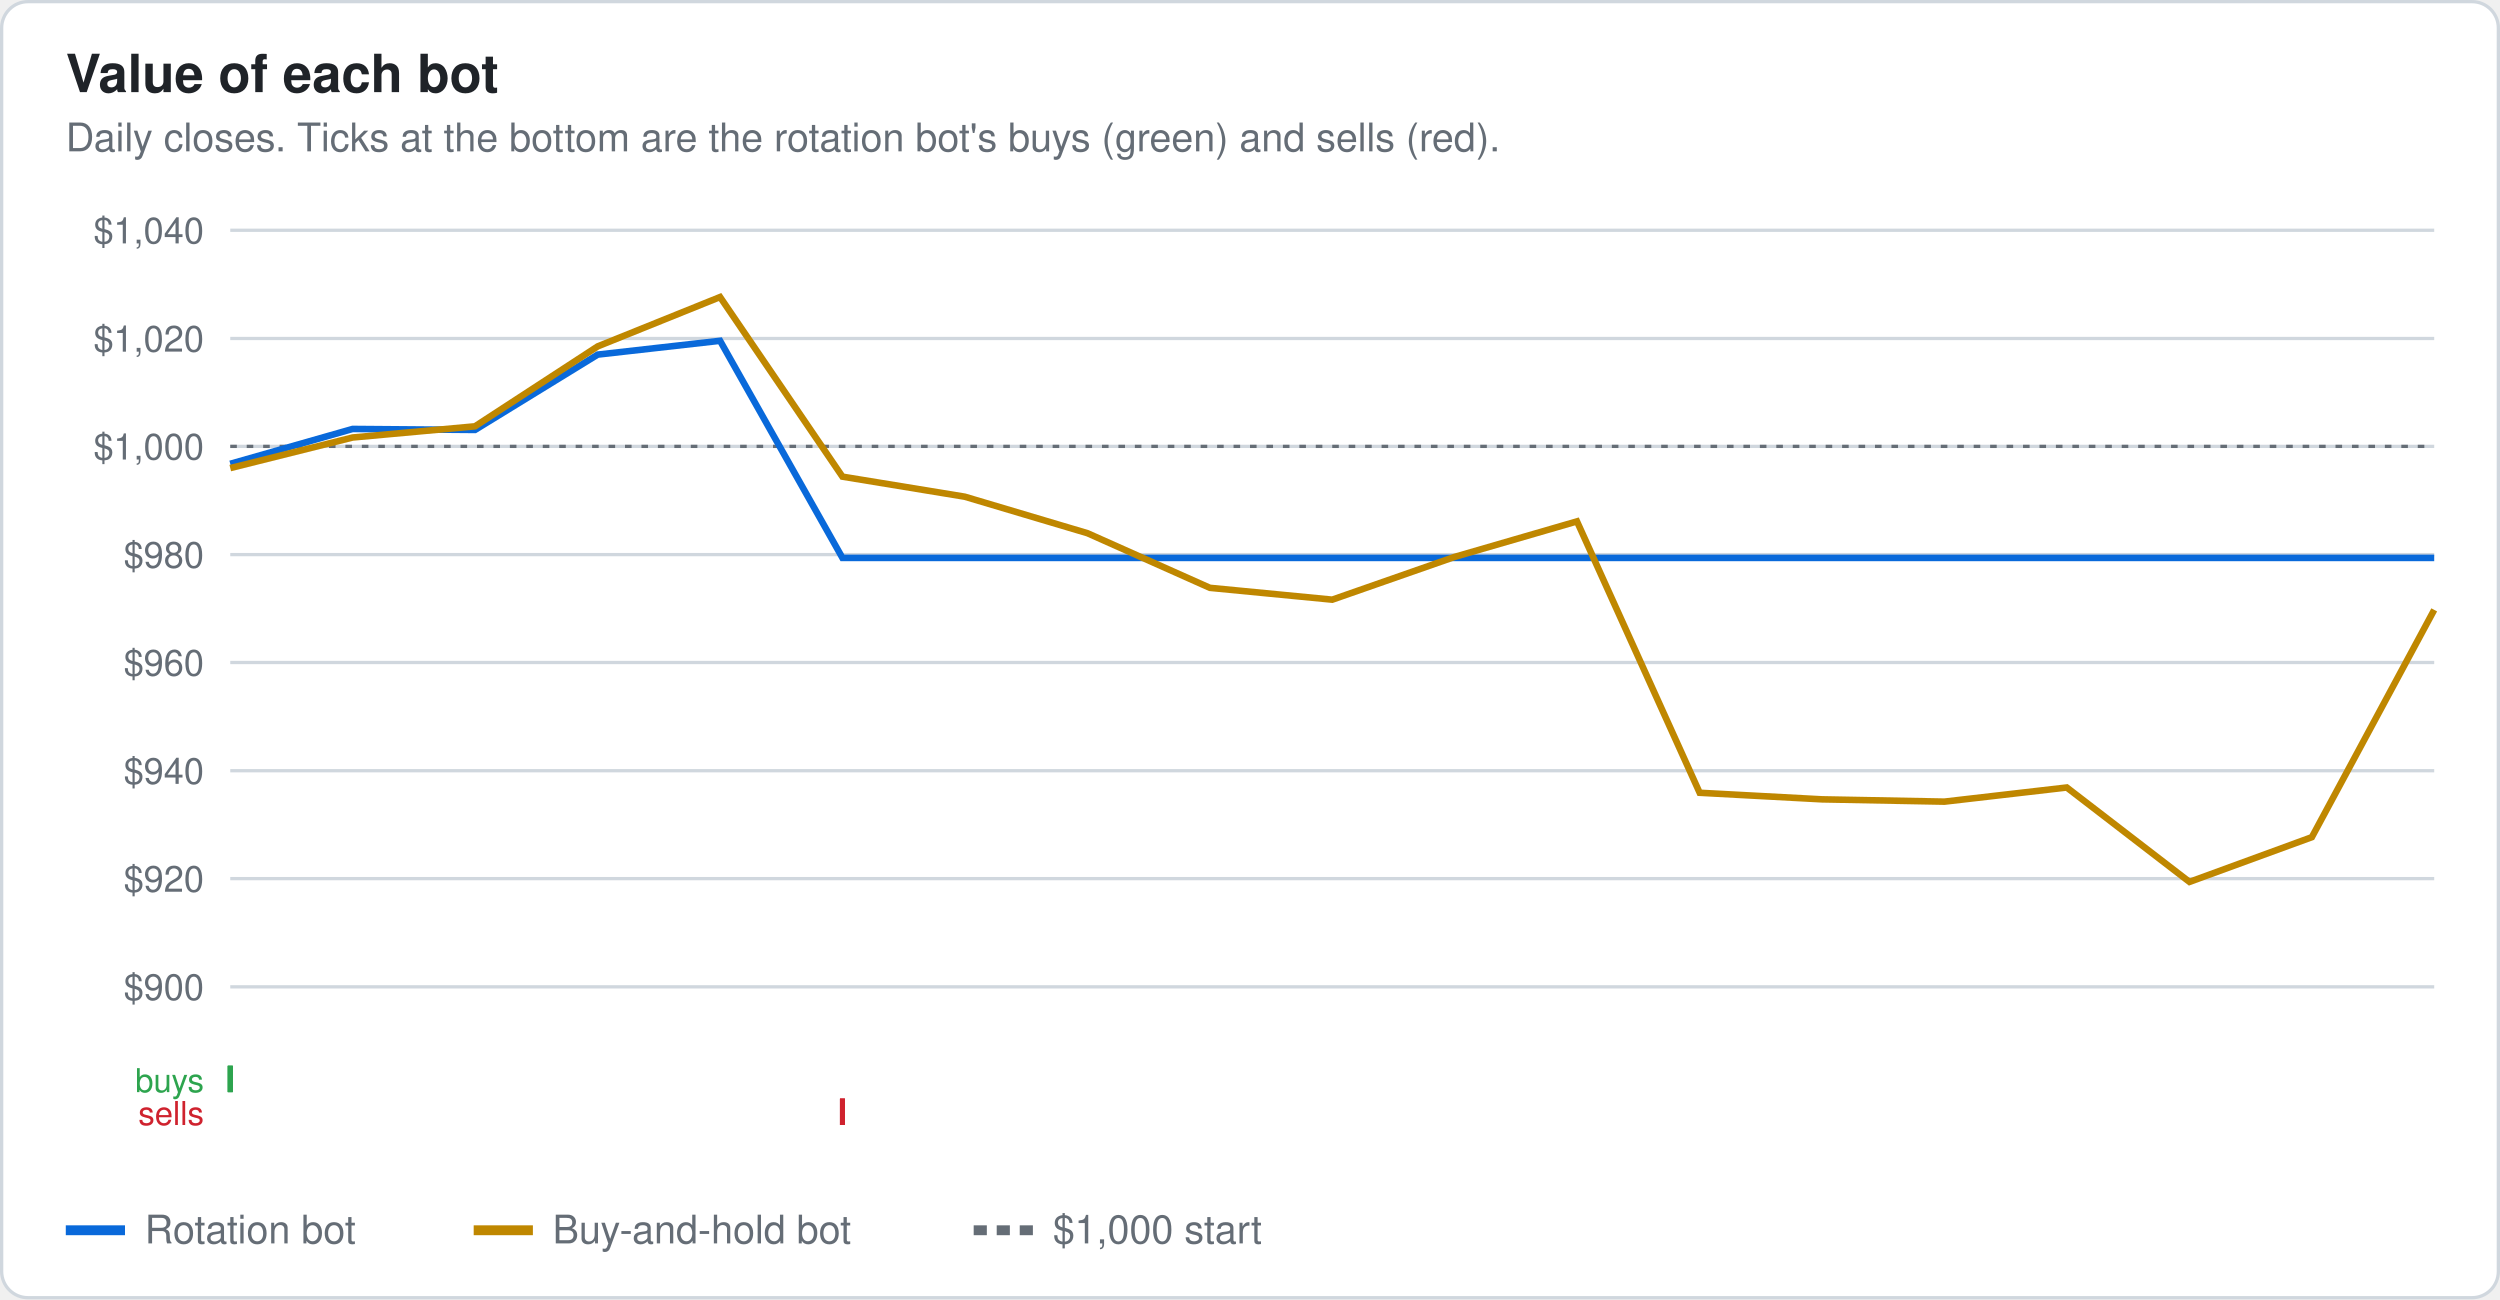
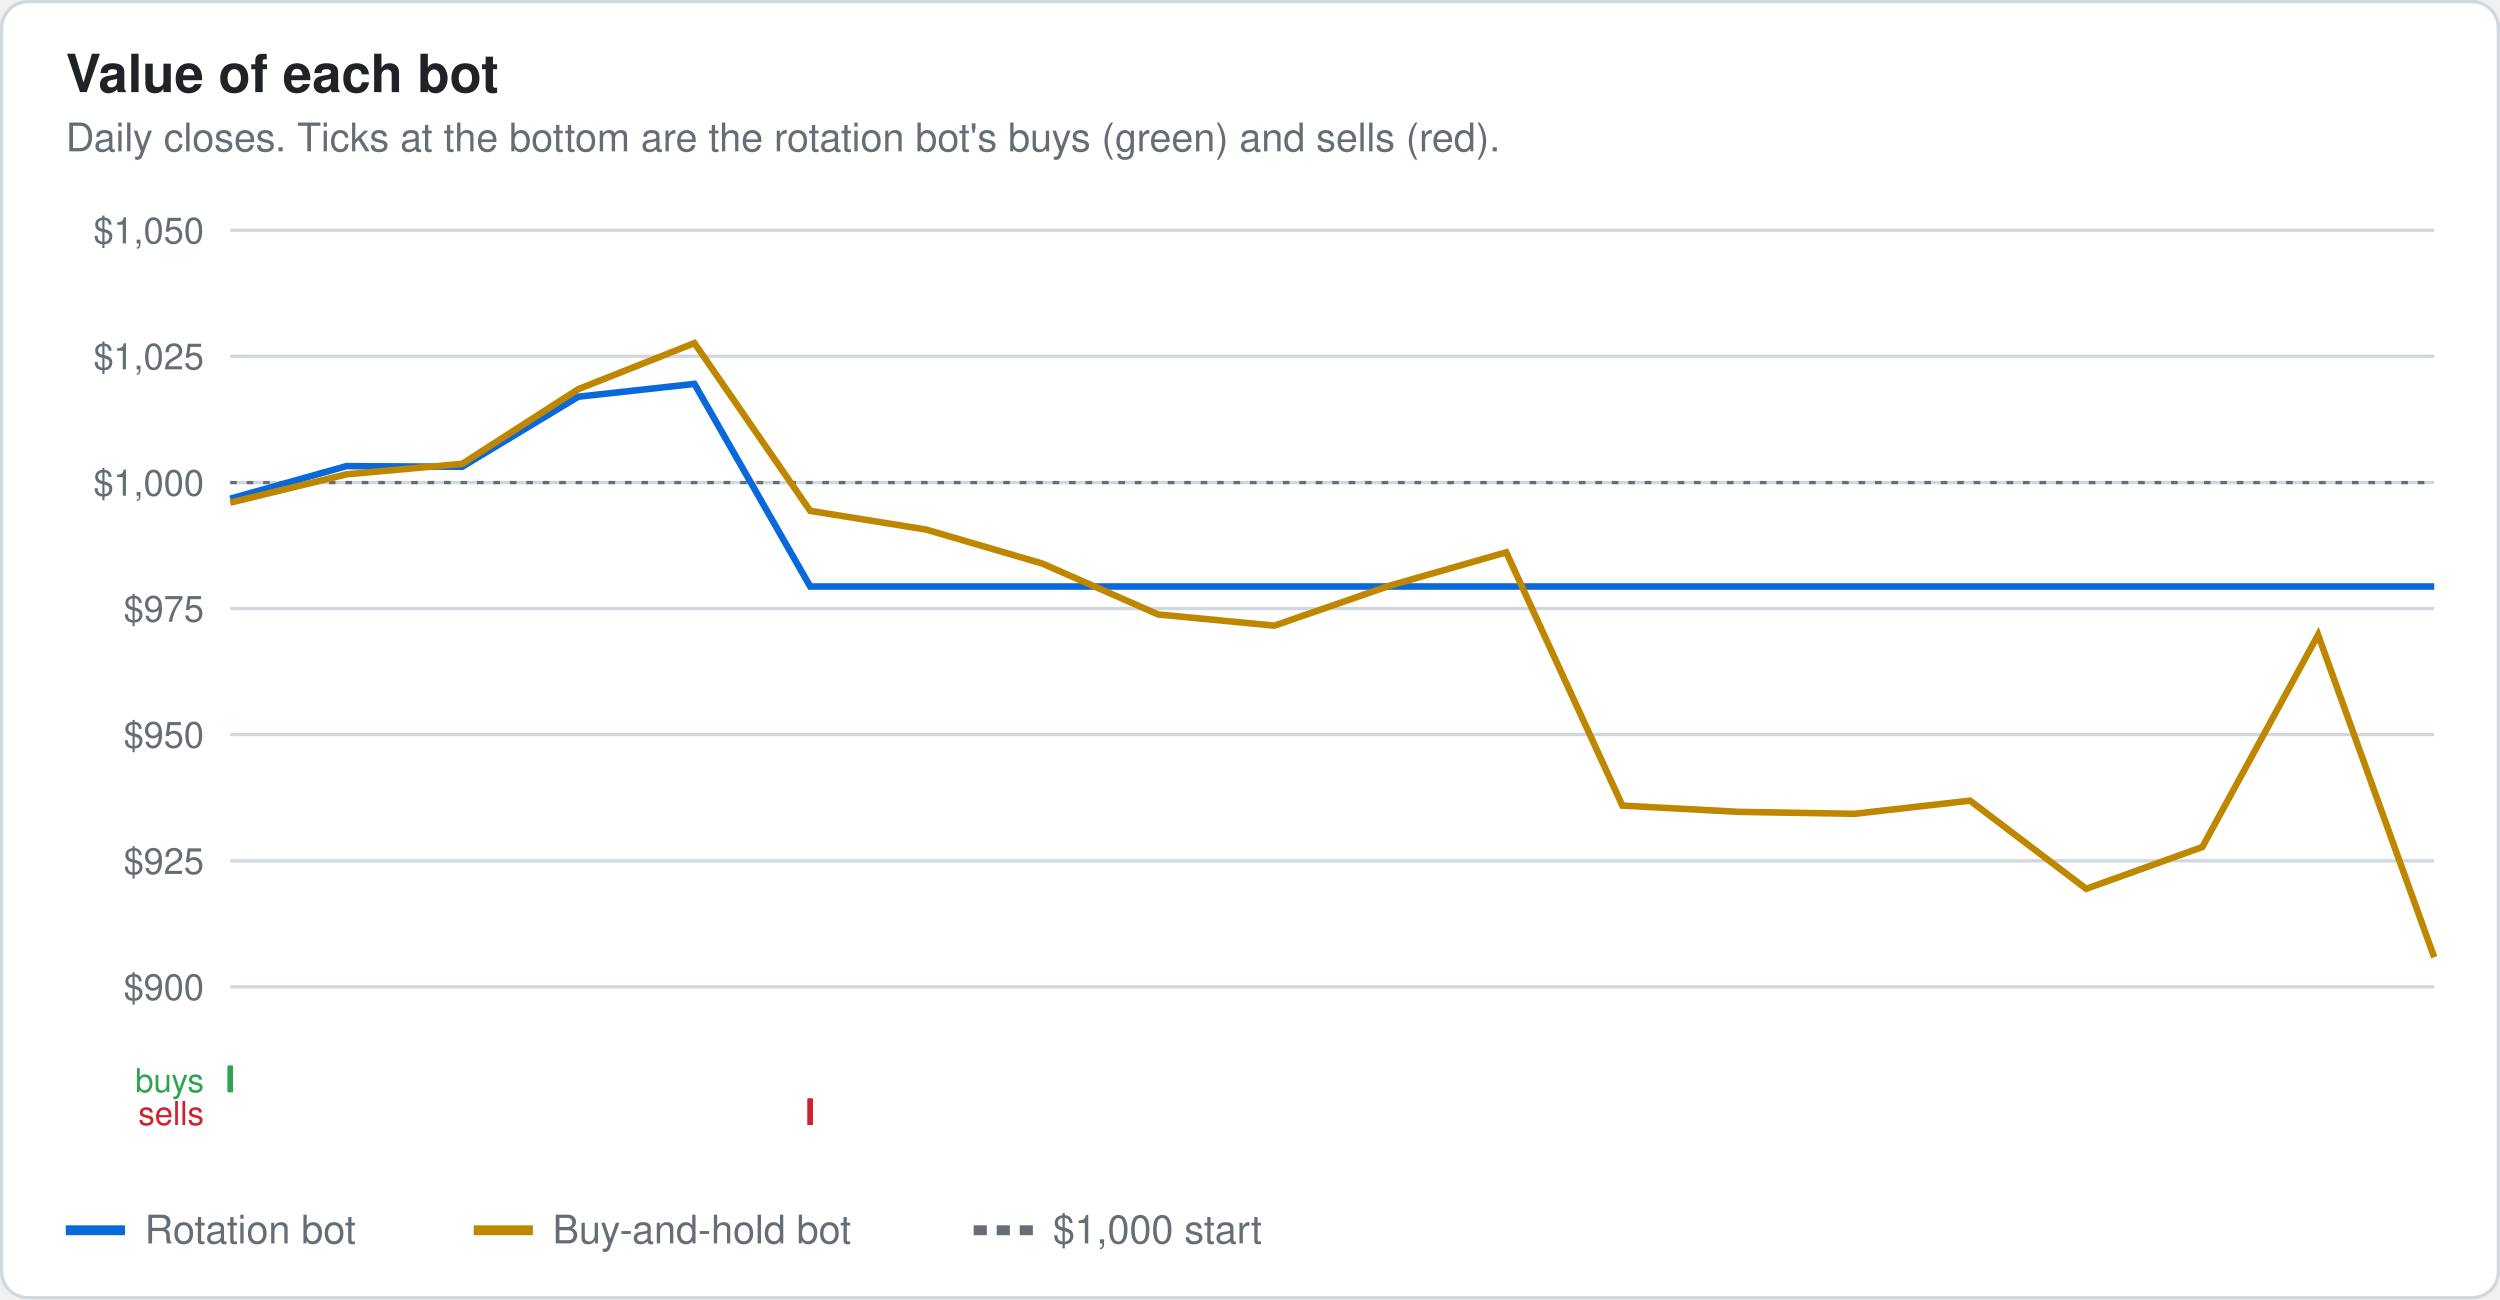
<svg xmlns="http://www.w3.org/2000/svg" width="760" height="395" viewBox="0 0 760 395" font-family="Helvetica, Arial, sans-serif">
  <rect x="0.5" y="0.5" width="759" height="394" rx="8" fill="#ffffff" stroke="#d0d7de" />
  <text x="20" y="28" font-size="16" font-weight="bold" fill="#1f2328">Value of each bot</text>
  <text x="20" y="46" font-size="12" fill="#656d76">Daily closes. Ticks at the bottom are the rotation bot's buys (green) and sells (red).</text>
  <line x1="70" y1="300.0" x2="740" y2="300.0" stroke="#d0d7de" />
  <text x="62" y="304.0" font-size="11" text-anchor="end" fill="#656d76">$900</text>
-   <line x1="70" y1="267.1" x2="740" y2="267.1" stroke="#d0d7de" />
-   <text x="62" y="271.1" font-size="11" text-anchor="end" fill="#656d76">$920</text>
-   <line x1="70" y1="234.3" x2="740" y2="234.3" stroke="#d0d7de" />
-   <text x="62" y="238.3" font-size="11" text-anchor="end" fill="#656d76">$940</text>
-   <line x1="70" y1="201.4" x2="740" y2="201.4" stroke="#d0d7de" />
-   <text x="62" y="205.4" font-size="11" text-anchor="end" fill="#656d76">$960</text>
-   <line x1="70" y1="168.6" x2="740" y2="168.6" stroke="#d0d7de" />
-   <text x="62" y="172.6" font-size="11" text-anchor="end" fill="#656d76">$980</text>
-   <line x1="70" y1="135.7" x2="740" y2="135.7" stroke="#d0d7de" />
-   <text x="62" y="139.7" font-size="11" text-anchor="end" fill="#656d76">$1,000</text>
-   <line x1="70" y1="102.9" x2="740" y2="102.9" stroke="#d0d7de" />
-   <text x="62" y="106.9" font-size="11" text-anchor="end" fill="#656d76">$1,020</text>
+   <line x1="70" y1="261.7" x2="740" y2="261.7" stroke="#d0d7de" />
+   <text x="62" y="265.7" font-size="11" text-anchor="end" fill="#656d76">$925</text>
+   <line x1="70" y1="223.3" x2="740" y2="223.3" stroke="#d0d7de" />
+   <text x="62" y="227.3" font-size="11" text-anchor="end" fill="#656d76">$950</text>
+   <line x1="70" y1="185.0" x2="740" y2="185.0" stroke="#d0d7de" />
+   <text x="62" y="189.0" font-size="11" text-anchor="end" fill="#656d76">$975</text>
+   <line x1="70" y1="146.7" x2="740" y2="146.7" stroke="#d0d7de" />
+   <text x="62" y="150.7" font-size="11" text-anchor="end" fill="#656d76">$1,000</text>
+   <line x1="70" y1="108.3" x2="740" y2="108.3" stroke="#d0d7de" />
+   <text x="62" y="112.3" font-size="11" text-anchor="end" fill="#656d76">$1,025</text>
  <line x1="70" y1="70.0" x2="740" y2="70.0" stroke="#d0d7de" />
-   <text x="62" y="74.0" font-size="11" text-anchor="end" fill="#656d76">$1,040</text>
-   <line x1="70" y1="135.7" x2="740" y2="135.7" stroke="#656d76" stroke-dasharray="2 3" />
-   <polyline points="70.0,141.0 107.2,130.4 144.4,130.7 181.7,107.8 218.9,103.6 256.1,169.6 293.3,169.6 330.6,169.6 367.8,169.6 405.0,169.6 442.2,169.6 479.4,169.6 516.7,169.6 553.9,169.6 591.1,169.6 628.3,169.6 665.6,169.6 702.8,169.6 740.0,169.6" fill="none" stroke="#0969da" stroke-width="2" />
-   <polyline points="70.0,142.3 107.2,133.0 144.4,129.6 181.7,105.3 218.9,90.3 256.1,144.9 293.3,151.0 330.6,162.1 367.8,178.7 405.0,182.3 442.2,169.3 479.4,158.5 516.7,241.0 553.9,243.0 591.1,243.7 628.3,239.4 665.6,268.1 702.8,254.5 740.0,185.4" fill="none" stroke="#bf8700" stroke-width="2" />
+   <text x="62" y="74.0" font-size="11" text-anchor="end" fill="#656d76">$1,050</text>
+   <line x1="70" y1="146.7" x2="740" y2="146.7" stroke="#656d76" stroke-dasharray="2 3" />
+   <polyline points="70.0,151.6 105.3,141.7 140.5,141.9 175.8,120.6 211.1,116.7 246.3,178.3 281.6,178.3 316.8,178.3 352.1,178.3 387.4,178.3 422.6,178.3 457.9,178.3 493.2,178.3 528.4,178.3 563.7,178.3 598.9,178.3 634.2,178.3 669.5,178.3 704.7,178.3 740.0,178.3" fill="none" stroke="#0969da" stroke-width="2" />
+   <polyline points="70.0,152.8 105.3,144.2 140.5,141.0 175.8,118.3 211.1,104.3 246.3,155.3 281.6,161.0 316.8,171.3 352.1,186.8 387.4,190.2 422.6,178.0 457.9,167.9 493.2,244.9 528.4,246.8 563.7,247.4 598.9,243.4 634.2,270.2 669.5,257.5 704.7,193.0 740.0,291.0" fill="none" stroke="#bf8700" stroke-width="2" />
  <line x1="70.0" y1="324" x2="70.0" y2="332" stroke="#2da44e" stroke-width="1.5" />
  <line x1="70.0" y1="324" x2="70.0" y2="332" stroke="#2da44e" stroke-width="1.5" />
  <line x1="70.0" y1="324" x2="70.0" y2="332" stroke="#2da44e" stroke-width="1.5" />
  <line x1="70.0" y1="324" x2="70.0" y2="332" stroke="#2da44e" stroke-width="1.5" />
-   <line x1="256.1" y1="334" x2="256.1" y2="342" stroke="#cf222e" stroke-width="1.5" />
-   <line x1="256.1" y1="334" x2="256.1" y2="342" stroke="#cf222e" stroke-width="1.5" />
-   <line x1="256.1" y1="334" x2="256.1" y2="342" stroke="#cf222e" stroke-width="1.5" />
-   <line x1="256.1" y1="334" x2="256.1" y2="342" stroke="#cf222e" stroke-width="1.5" />
+   <line x1="246.3" y1="334" x2="246.3" y2="342" stroke="#cf222e" stroke-width="1.5" />
+   <line x1="246.3" y1="334" x2="246.3" y2="342" stroke="#cf222e" stroke-width="1.5" />
+   <line x1="246.3" y1="334" x2="246.3" y2="342" stroke="#cf222e" stroke-width="1.5" />
+   <line x1="246.3" y1="334" x2="246.3" y2="342" stroke="#cf222e" stroke-width="1.5" />
  <text x="62" y="332" font-size="10" text-anchor="end" fill="#2da44e">buys</text>
  <text x="62" y="342" font-size="10" text-anchor="end" fill="#cf222e">sells</text>
  <line x1="20" y1="374" x2="38" y2="374" stroke="#0969da" stroke-width="3" />
  <text x="44" y="378" font-size="12" fill="#656d76">Rotation bot</text>
  <line x1="144" y1="374" x2="162" y2="374" stroke="#bf8700" stroke-width="3" />
  <text x="168" y="378" font-size="12" fill="#656d76">Buy-and-hold bot</text>
  <line x1="296" y1="374" x2="314" y2="374" stroke="#656d76" stroke-width="3" stroke-dasharray="4 3" />
  <text x="320" y="378" font-size="12" fill="#656d76">$1,000 start</text>
</svg>
